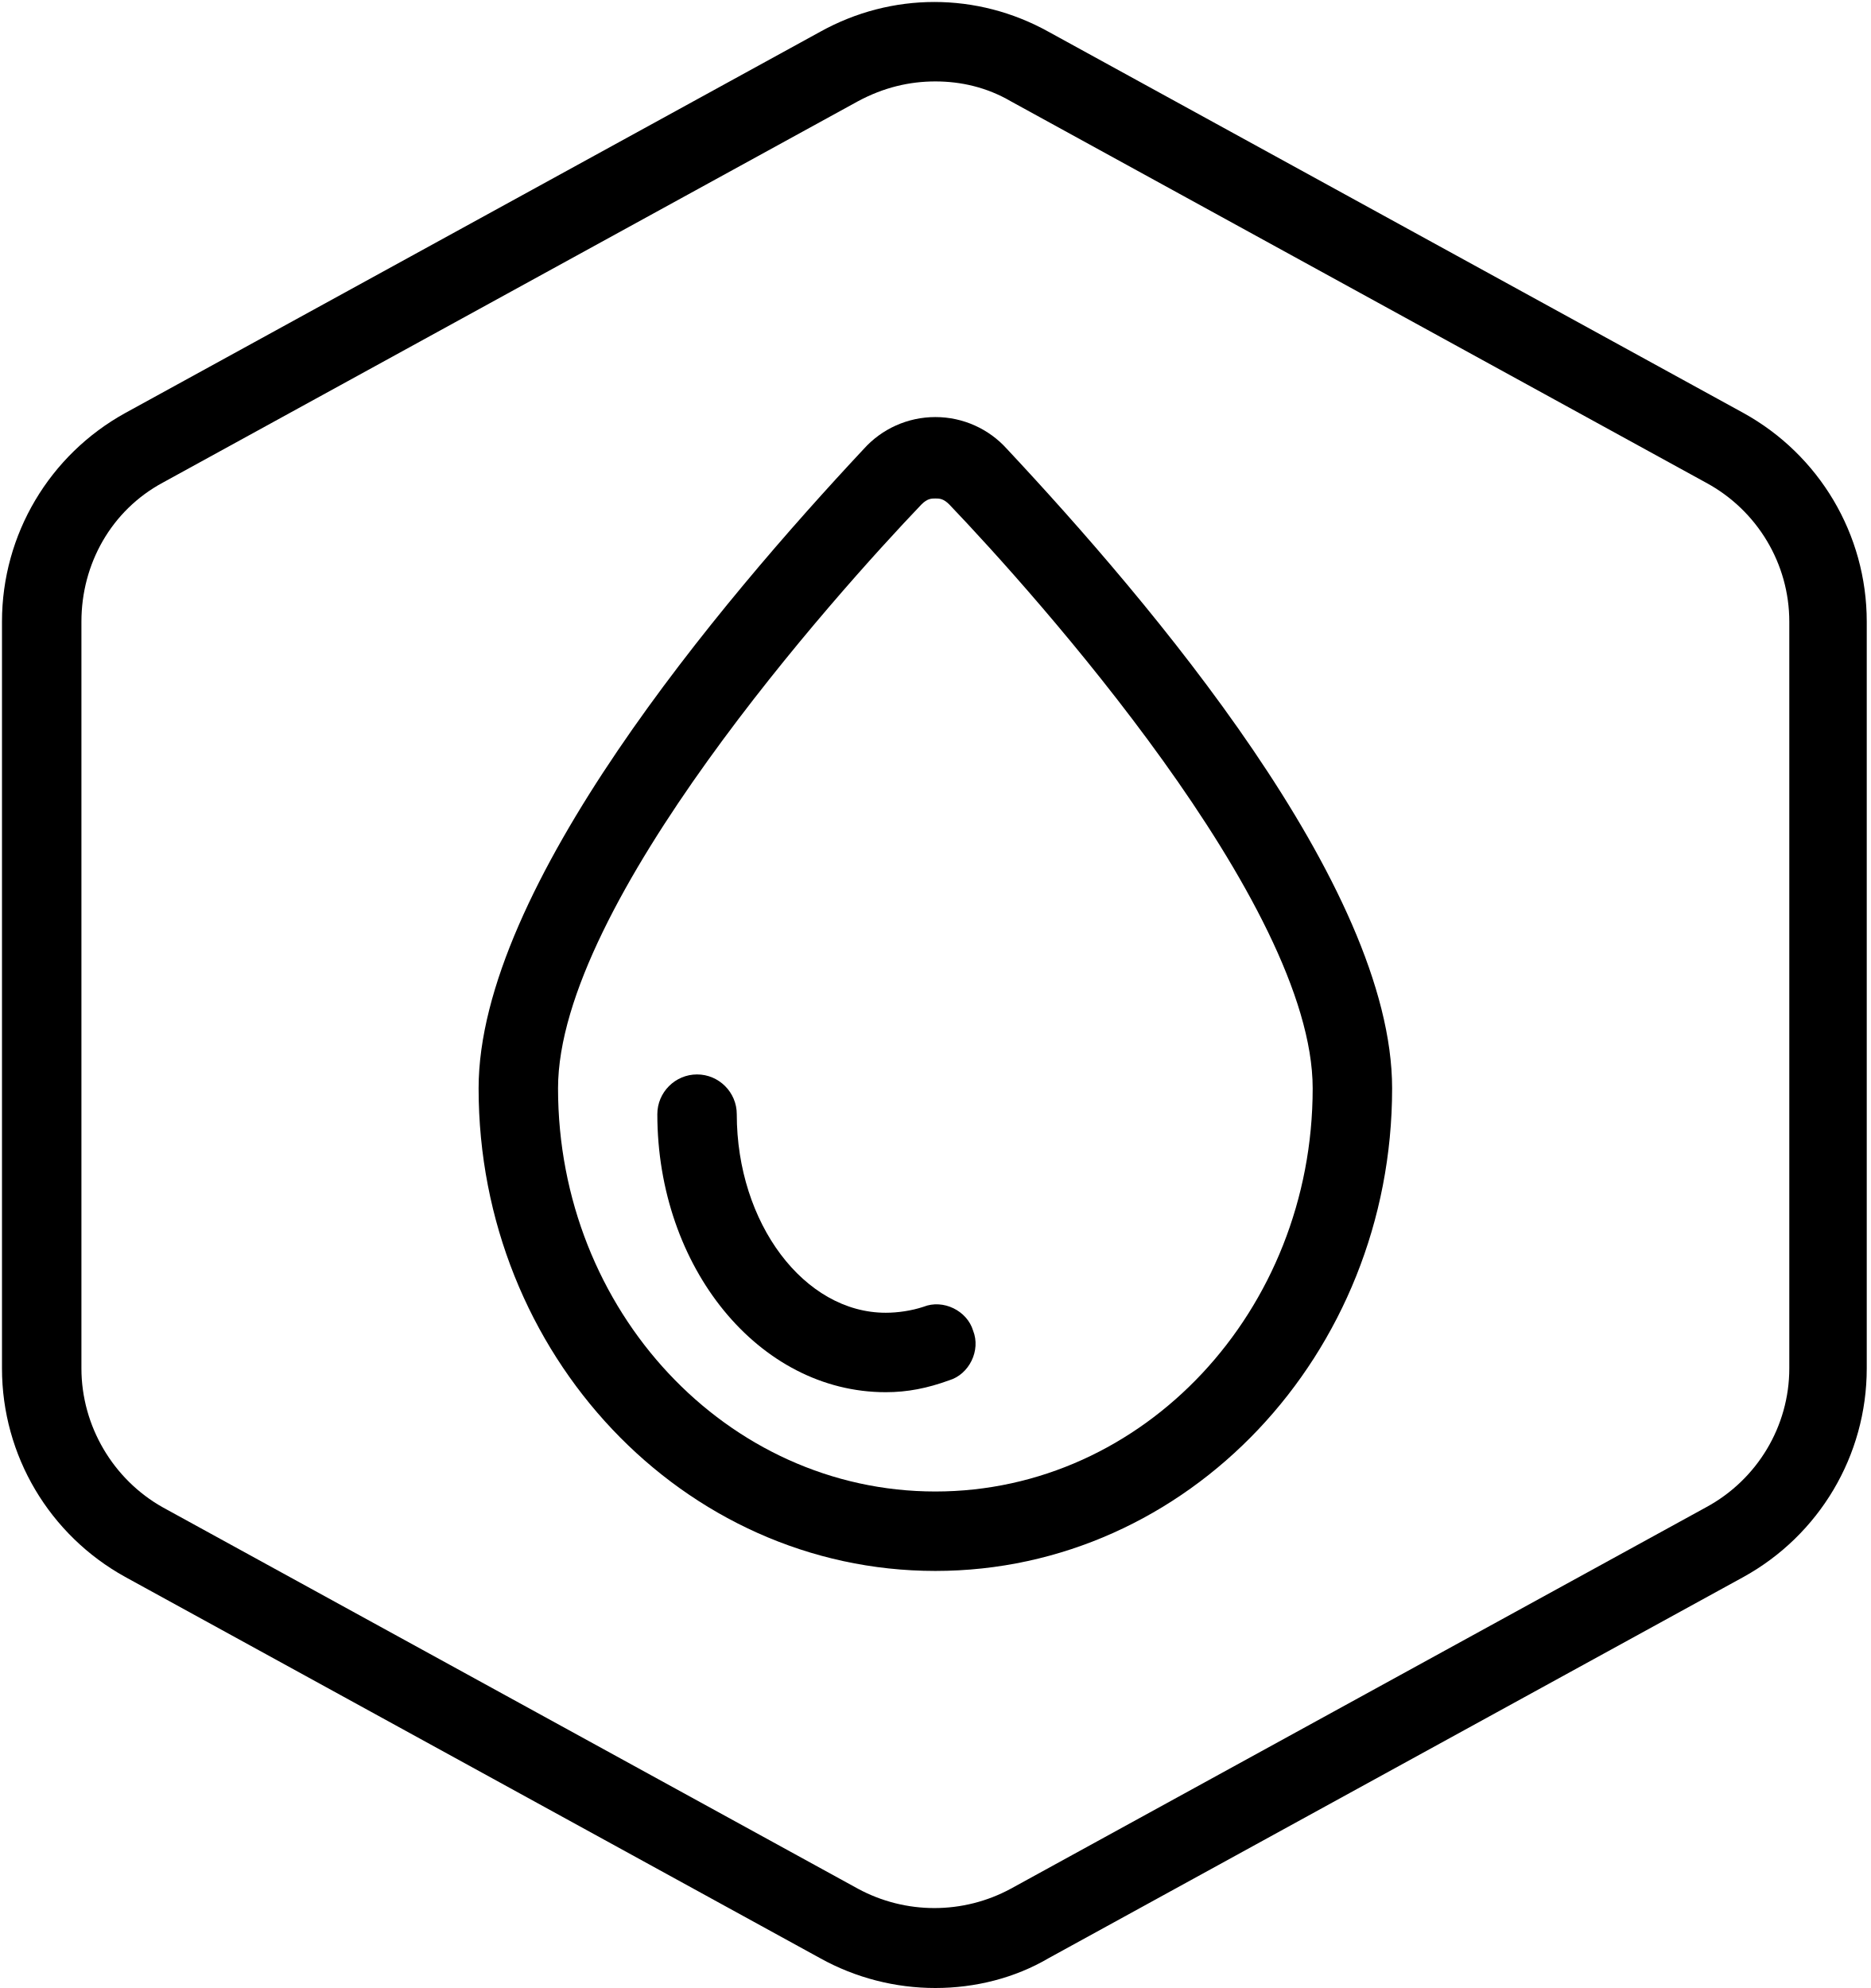
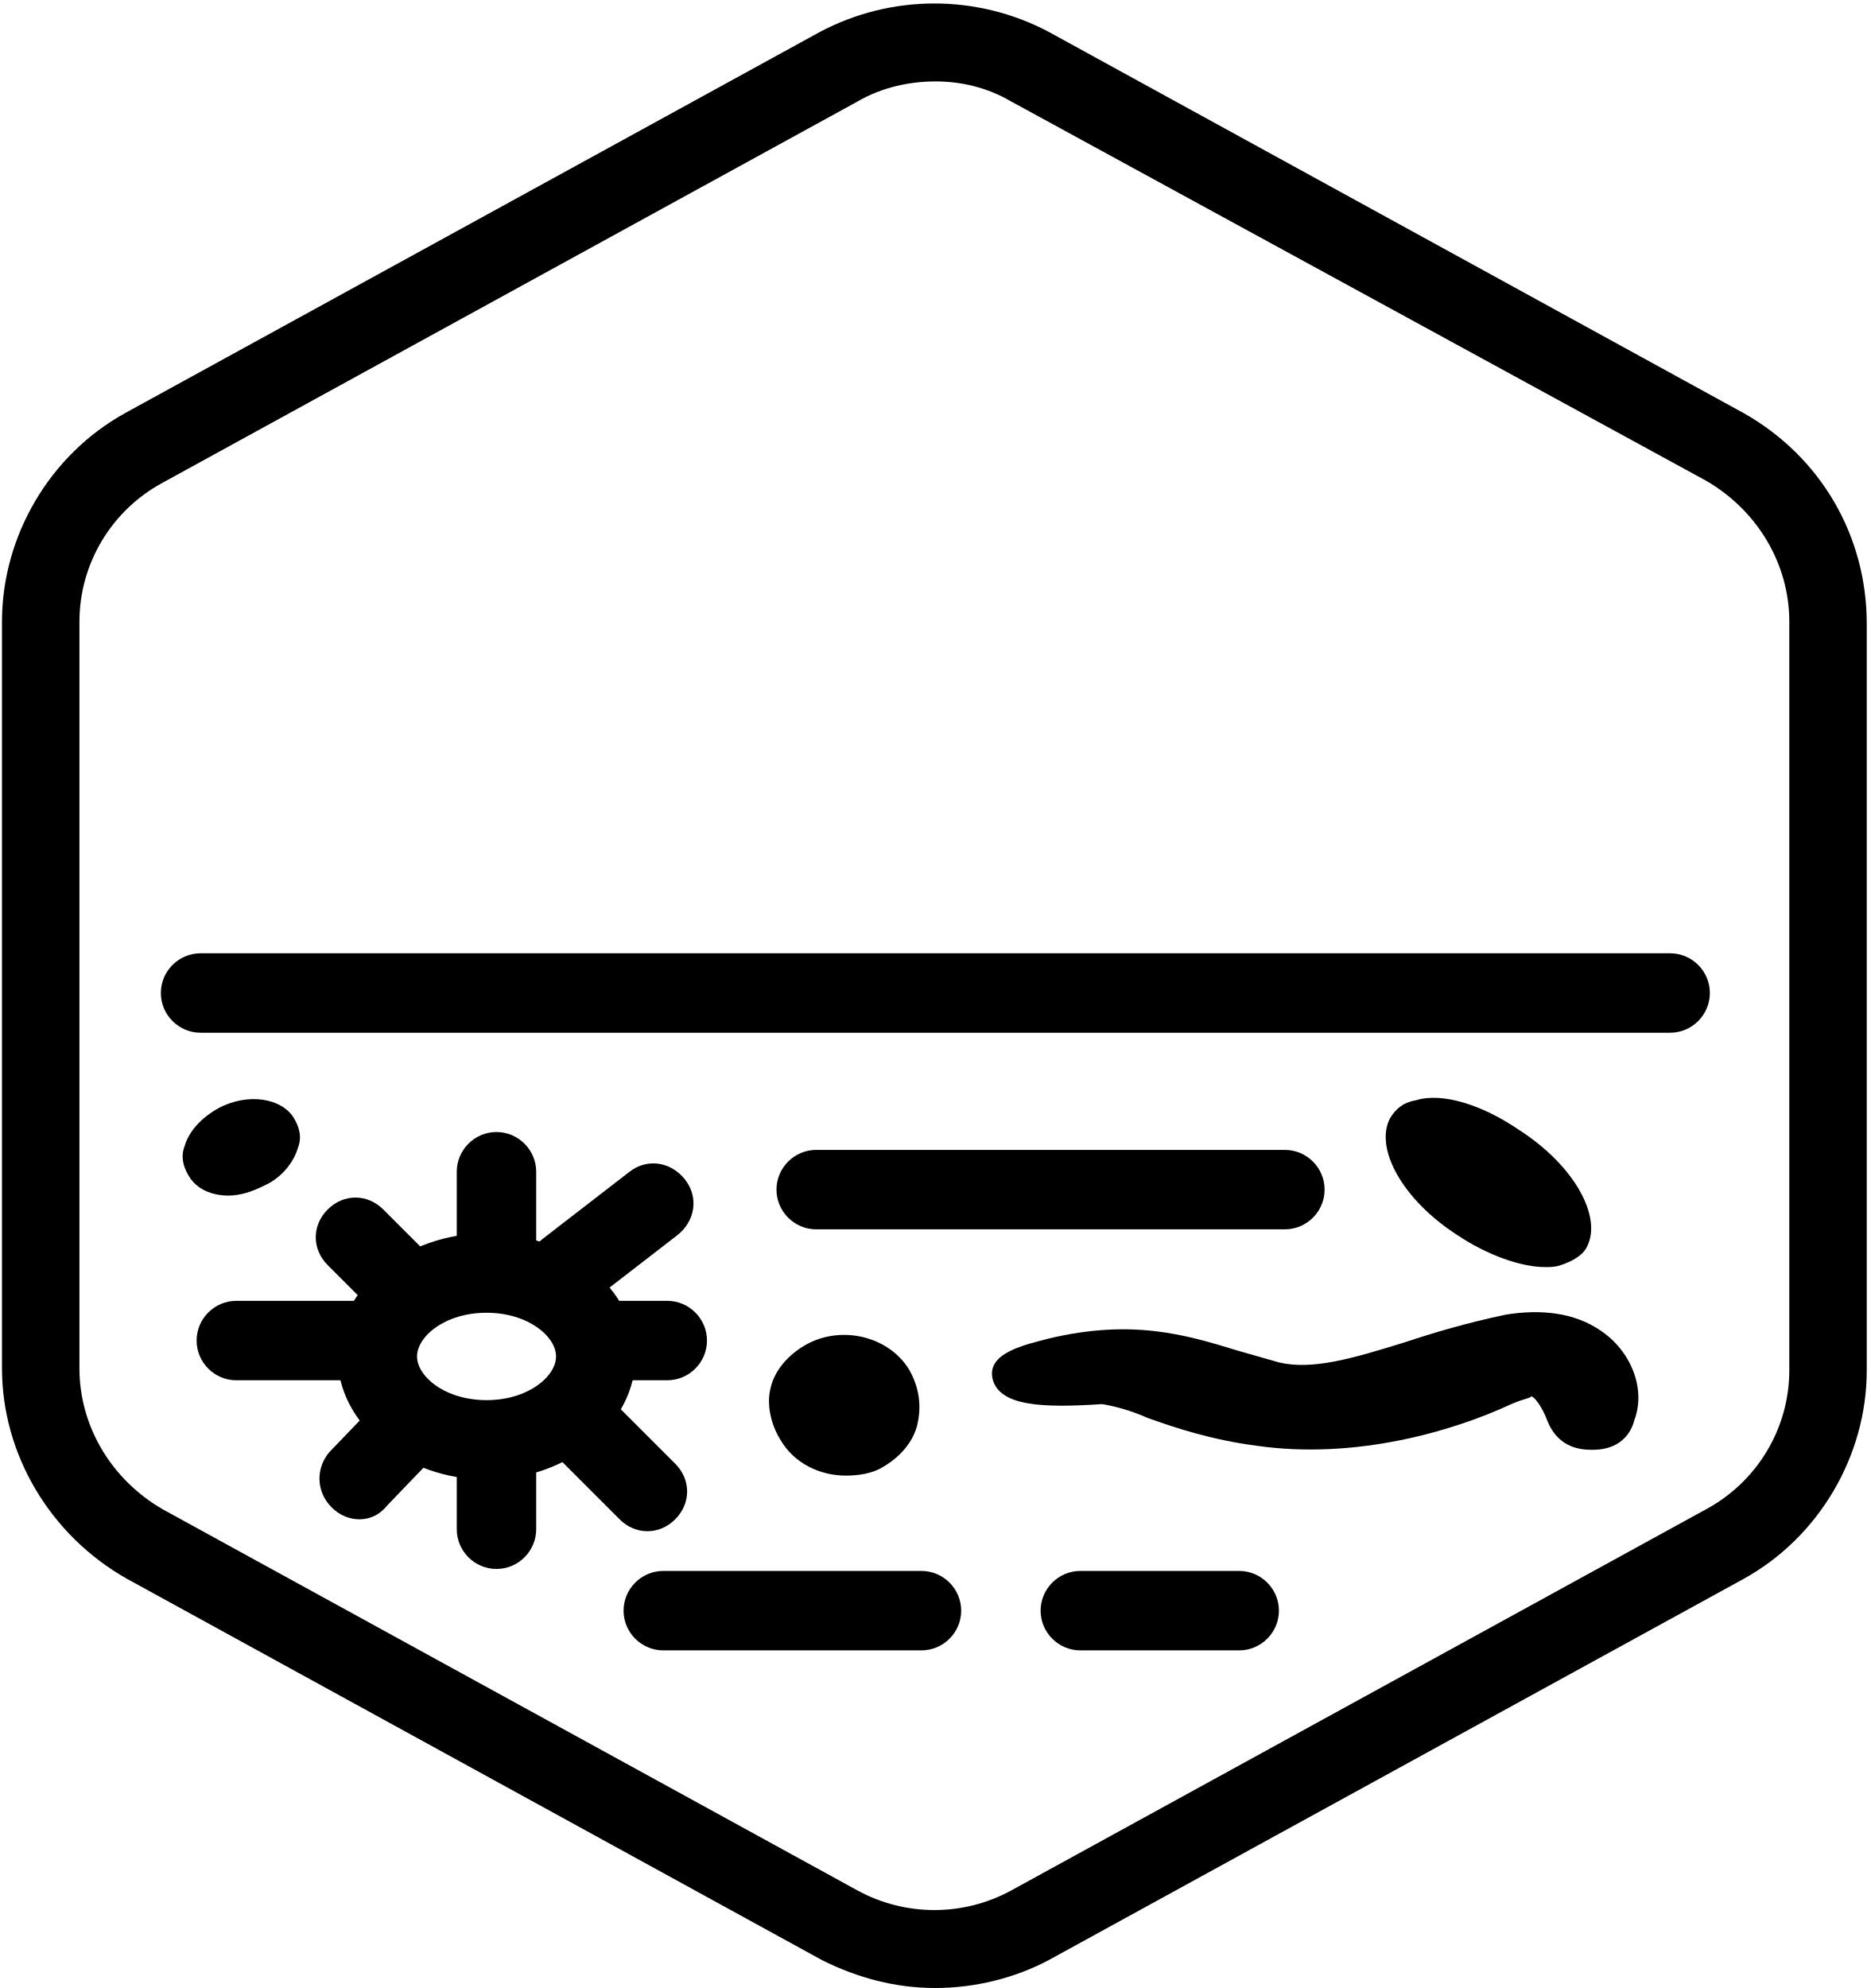
- <svg xmlns="http://www.w3.org/2000/svg" version="1.1" id="Your_Icon" x="0px" y="0px" viewBox="0 0 94.2 100.1" style="enable-background:new 0 0 94.2 100.1;" xml:space="preserve">
-   <g id="Default">
-     <path d="M47.1,100.1c-2,0-4-0.5-5.8-1.5l-35-19.2c-3.8-2.1-6.2-6.1-6.2-10.5V31.3c0-4.4,2.4-8.4,6.2-10.5l35-19.2   c3.6-2,7.9-2,11.5,0l35,19.2c3.8,2.1,6.2,6.1,6.2,10.5v37.6c0,4.4-2.4,8.4-6.2,10.5l-35,19.2C51.1,99.6,49.1,100.1,47.1,100.1z    M47.1,4.1c-1.3,0-2.6,0.3-3.9,1l-35,19.2c-2.6,1.4-4.1,4.1-4.1,7v37.6c0,2.9,1.6,5.6,4.1,7l35,19.2c2.4,1.3,5.3,1.3,7.7,0l35-19.2   c2.6-1.4,4.2-4.1,4.2-7V31.3c0-2.9-1.6-5.6-4.2-7l-35-19.2C49.7,4.4,48.4,4.1,47.1,4.1z" />
+ <svg xmlns="http://www.w3.org/2000/svg" version="1.1" id="Layer_1" x="0px" y="0px" viewBox="0 0 94.2 100.1" style="enable-background:new 0 0 94.2 100.1;" xml:space="preserve">
+   <g id="Default_x5F_Hexagon">
+     <g id="Default">
+       <path d="M47.1,100.1c-2,0-3.9-0.5-5.7-1.4l-35-19.2c-3.9-2.2-6.3-6.3-6.3-10.6V31.3c0-4.3,2.4-8.4,6.2-10.5l35-19.2    c3.6-1.9,7.9-1.9,11.5,0l35,19.2C91.7,23,94,27,94,31.4V69c0,4.3-2.4,8.4-6.2,10.5l-35,19.2C51.1,99.6,49.1,100.1,47.1,100.1z     M47.1,4.1c-1.3,0-2.7,0.3-3.9,1l-35,19.2c-2.6,1.4-4.2,4.1-4.2,7v37.6c0,2.9,1.6,5.6,4.2,7.1l35,19.2c2.4,1.3,5.3,1.3,7.7,0    l35-19.2c2.6-1.4,4.2-4.1,4.2-7V31.3c0-2.9-1.6-5.6-4.2-7.1l-35-19.1C49.7,4.4,48.4,4.1,47.1,4.1z" />
+     </g>
  </g>
-   <path d="M47.1,79.1c-12.7,0-23-10.9-23-24.3c0-10.1,12.2-24.5,19.4-32.2c0.9-1,2.2-1.6,3.6-1.6s2.7,0.6,3.6,1.6  c7.2,7.7,19.4,22,19.4,32.2C70.1,68.2,59.8,79.1,47.1,79.1z M47.1,25.1c-0.2,0-0.4,0-0.7,0.3c-4.3,4.5-18.3,20.1-18.3,29.4  c0,11.2,8.5,20.3,19,20.3s19-9.1,19-20.3c0-9.3-14-24.9-18.3-29.4C47.5,25.1,47.3,25.1,47.1,25.1z" />
-   <path d="M44.6,70.1c-6.4,0-11.5-6.3-11.5-14c0-1.1,0.9-2,2-2s2,0.9,2,2c0,5.5,3.4,10,7.5,10c0.6,0,1.3-0.1,1.9-0.3  c1-0.4,2.2,0.2,2.5,1.2c0.4,1-0.2,2.2-1.2,2.5C46.7,69.9,45.7,70.1,44.6,70.1z" />
+   <g id="Your_Icon">
+     <path d="M46.4,83.1h-13c-1.1,0-2-0.9-2-2s0.9-2,2-2h13c1.1,0,2,0.9,2,2S47.5,83.1,46.4,83.1z" />
+     <path d="M62.4,83.1h-8c-1.1,0-2-0.9-2-2s0.9-2,2-2h8c1.1,0,2,0.9,2,2S63.5,83.1,62.4,83.1z" />
+     <path d="M84.1,52h-74c-1.1,0-2-0.9-2-2s0.9-2,2-2h74c1.1,0,2,0.9,2,2S85.2,52,84.1,52z" />
+     <path d="M64.7,61.9H41.1c-1.1,0-2-0.9-2-2s0.9-2,2-2h23.6c1.1,0,2,0.9,2,2S65.8,61.9,64.7,61.9z" />
+     <path d="M79.9,62.8c0.8-1.5-0.6-4.1-3.4-5.9c-1.9-1.3-3.9-1.9-5.2-1.5c-0.6,0.1-1,0.4-1.3,0.9c-0.8,1.5,0.6,4.1,3.4,5.9   c1.5,1,3.2,1.6,4.4,1.6c0.3,0,0.5,0,0.8-0.1C79.2,63.5,79.7,63.2,79.9,62.8z" />
+     <path d="M11,55.8c-0.9,0.5-1.5,1.2-1.7,1.9c-0.2,0.5-0.1,1,0.2,1.5c0.4,0.7,1.2,1,2,1c0.6,0,1.2-0.2,1.8-0.5   c0.9-0.4,1.5-1.2,1.7-1.9c0.2-0.5,0.1-1-0.2-1.5C14.2,55.3,12.5,55,11,55.8z" />
+     <path d="M39.3,72.5c0.7,1.2,2,1.8,3.3,1.8c0.6,0,1.3-0.1,1.8-0.4c0.9-0.5,1.6-1.3,1.8-2.2c0.2-0.9,0.1-1.8-0.4-2.7   c-1-1.7-3.4-2.3-5.2-1.3c-0.9,0.5-1.6,1.3-1.8,2.2C38.6,70.7,38.8,71.7,39.3,72.5z" />
+     <path d="M75.8,66.2c-1.9,0.4-3.6,0.9-5.1,1.4c-2.6,0.8-4.6,1.4-6.3,1c-0.7-0.2-1.4-0.4-2.1-0.6c-2.6-0.8-5.3-1.6-9.5-0.6   c-1.1,0.3-3.2,0.7-2.8,2.1c0.4,1.3,2.5,1.4,5.5,1.2c0.6,0.1,1.4,0.3,2.3,0.7c1.4,0.5,3.2,1.1,5.5,1.4c4.9,0.7,9.8-0.7,12.8-2.1   c0.7-0.3,1-0.3,1-0.4c0.3,0.1,0.7,0.9,0.8,1.2c0.2,0.5,0.7,1.5,2.2,1.5c0,0,0,0,0.1,0c1.6,0,2-1.1,2.1-1.5c0.6-1.6-0.2-3.5-1.7-4.5   C79.3,66.1,77.6,65.9,75.8,66.2z" />
+     <g>
+       <path d="M25,79c-1.1,0-2-0.9-2-2v-4.5c0-1.1,0.9-2,2-2s2,0.9,2,2V77C27,78.1,26.1,79,25,79z" />
+       <path d="M25,64.6c-1.1,0-2-0.9-2-2V59c0-1.1,0.9-2,2-2s2,0.9,2,2v3.6C27,63.7,26.1,64.6,25,64.6z" />
+       <path d="M33.6,69.5H30c-1.1,0-2-0.9-2-2s0.9-2,2-2h3.6c1.1,0,2,0.9,2,2S34.7,69.5,33.6,69.5z" />
+       <path d="M30,67.5" />
+       <path d="M18.3,69.5h-6.4c-1.1,0-2-0.9-2-2s0.9-2,2-2h6.4c1.1,0,2,0.9,2,2S19.4,69.5,18.3,69.5z" />
+       <path d="M32.6,77.1c-0.5,0-1-0.2-1.4-0.6l-3-3c-0.8-0.8-0.8-2,0-2.8s2-0.8,2.8,0l3,3c0.8,0.8,0.8,2,0,2.8    C33.6,76.9,33.1,77.1,32.6,77.1z" />
+       <path d="M28.3,70.8" />
+       <path d="M20.5,66.9c-0.5,0-1-0.2-1.4-0.6l-2.6-2.6c-0.8-0.8-0.8-2,0-2.8c0.8-0.8,2-0.8,2.8,0l2.6,2.6c0.8,0.8,0.8,2,0,2.8    C21.5,66.7,21,66.9,20.5,66.9z" />
+       <path d="M28.5,66c-0.6,0-1.2-0.3-1.6-0.8c-0.7-0.9-0.5-2.1,0.4-2.8l4.4-3.4c0.9-0.7,2.1-0.5,2.8,0.4s0.5,2.1-0.4,2.8l-4.4,3.4    C29.4,65.9,28.9,66,28.5,66z" />
+       <path d="M28.5,64" />
+       <path d="M18.1,76.5c-0.5,0-1-0.2-1.4-0.6c-0.8-0.8-0.8-2-0.1-2.8l2.5-2.6c0.8-0.8,2-0.8,2.8-0.1c0.8,0.8,0.8,2,0.1,2.8l-2.5,2.6    C19.1,76.3,18.6,76.5,18.1,76.5z" />
+       <path d="M24.5,74.5c-4.1,0-7.5-2.8-7.5-6.2s3.4-6.2,7.5-6.2s7.5,2.8,7.5,6.2S28.6,74.5,24.5,74.5z M24.5,66.1    c-2.1,0-3.5,1.2-3.5,2.2s1.4,2.2,3.5,2.2s3.5-1.2,3.5-2.2S26.6,66.1,24.5,66.1z" />
+     </g>
+   </g>
</svg>
